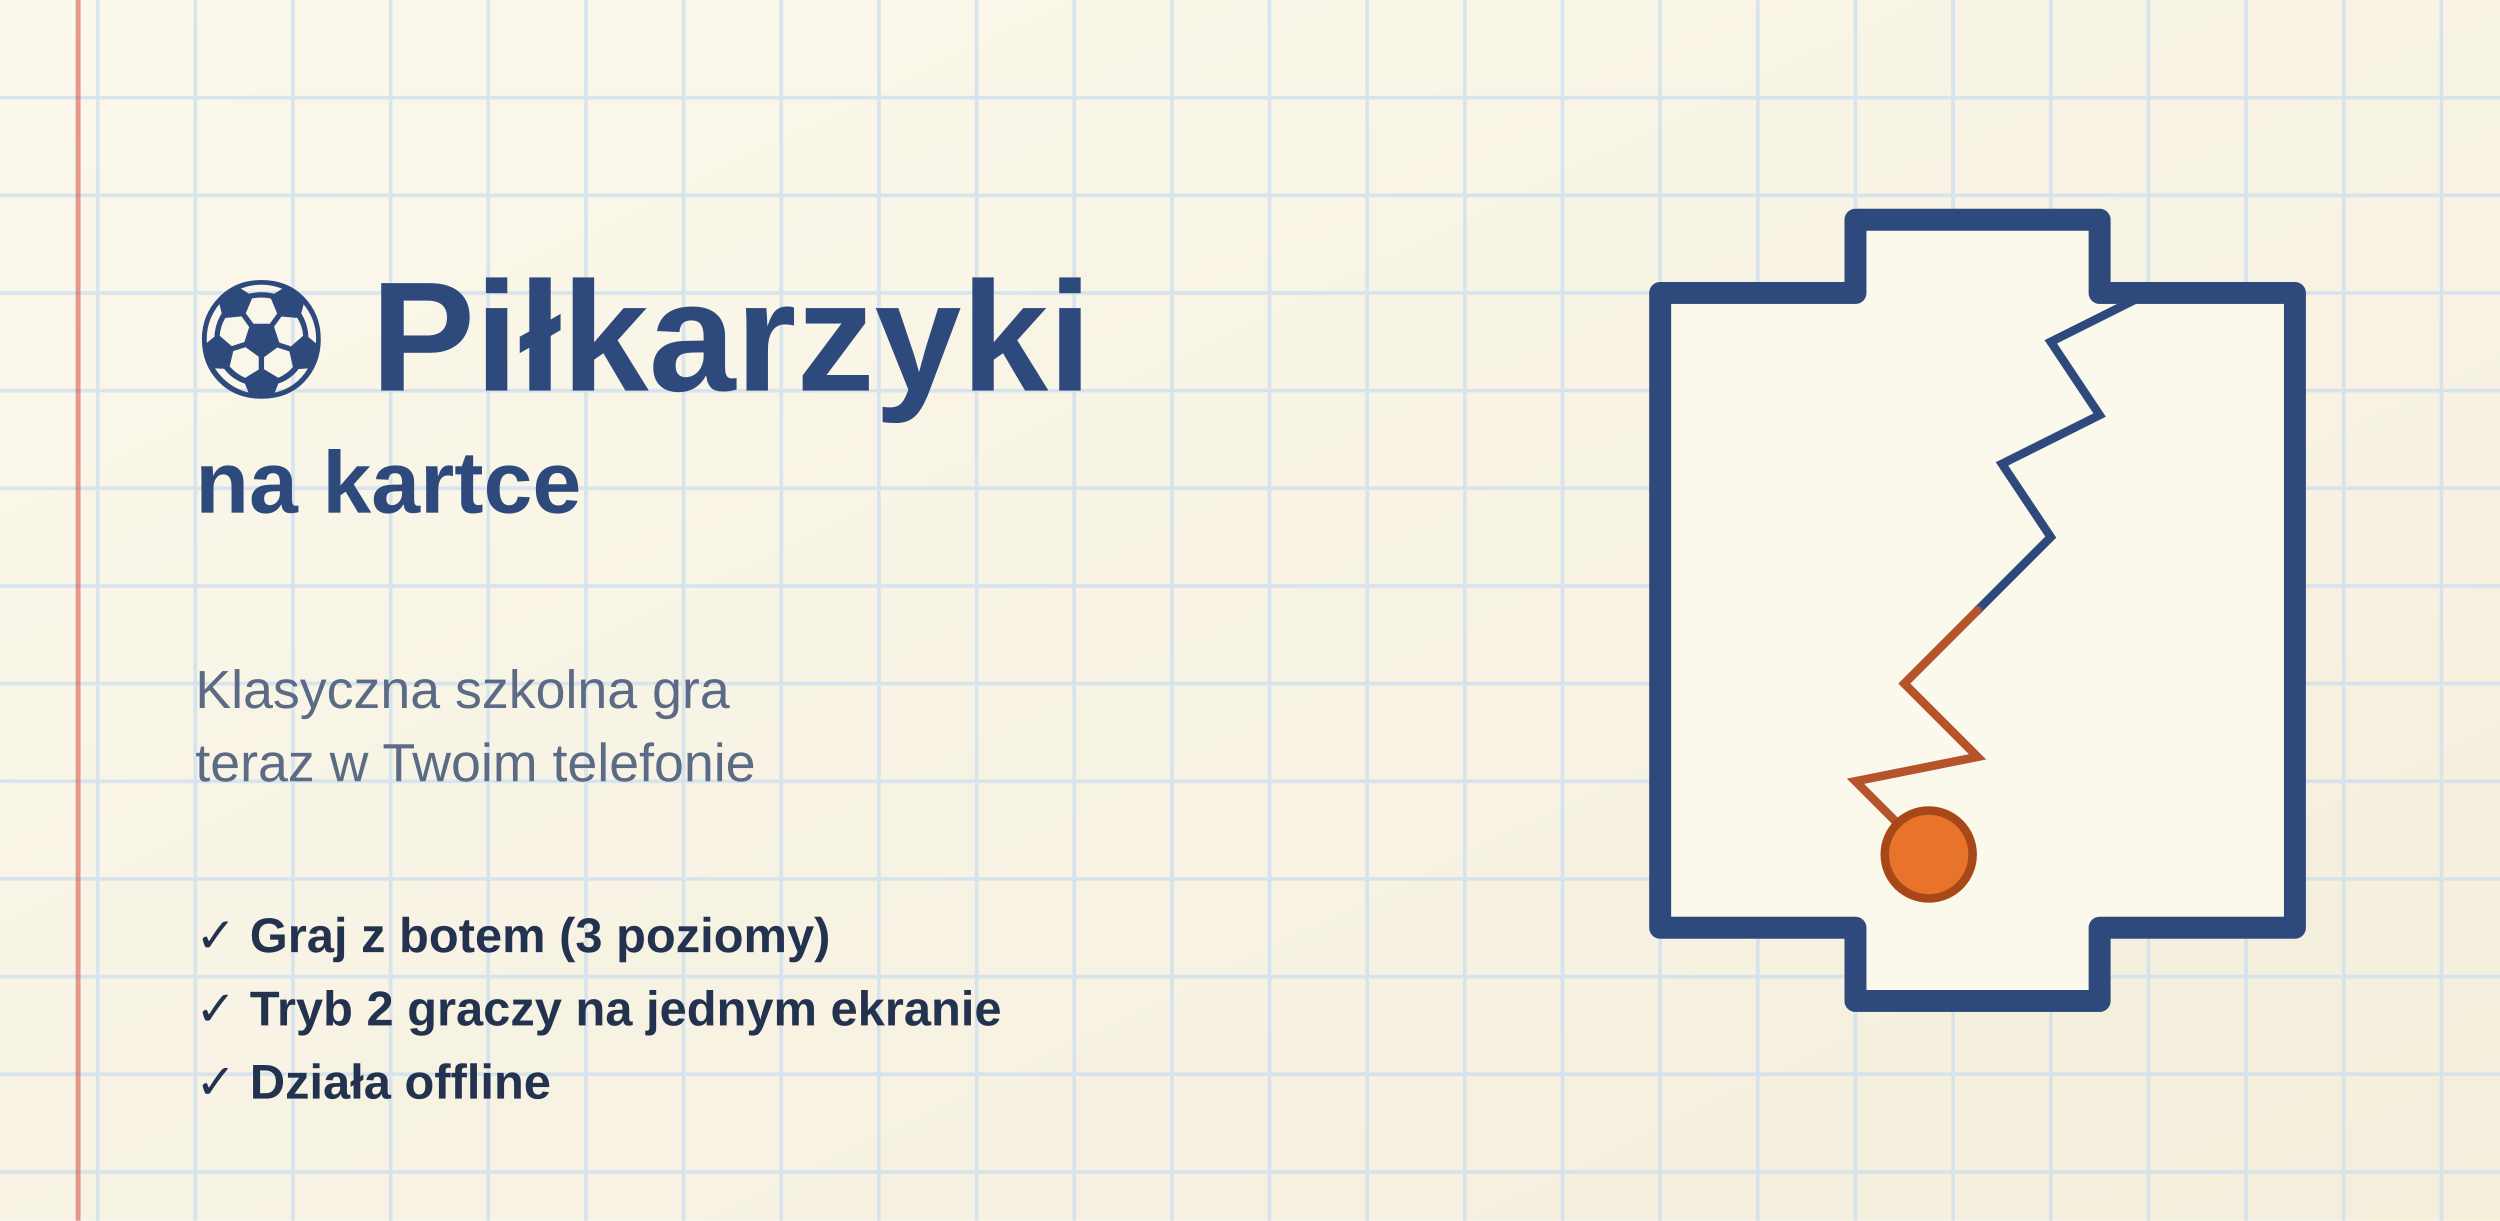
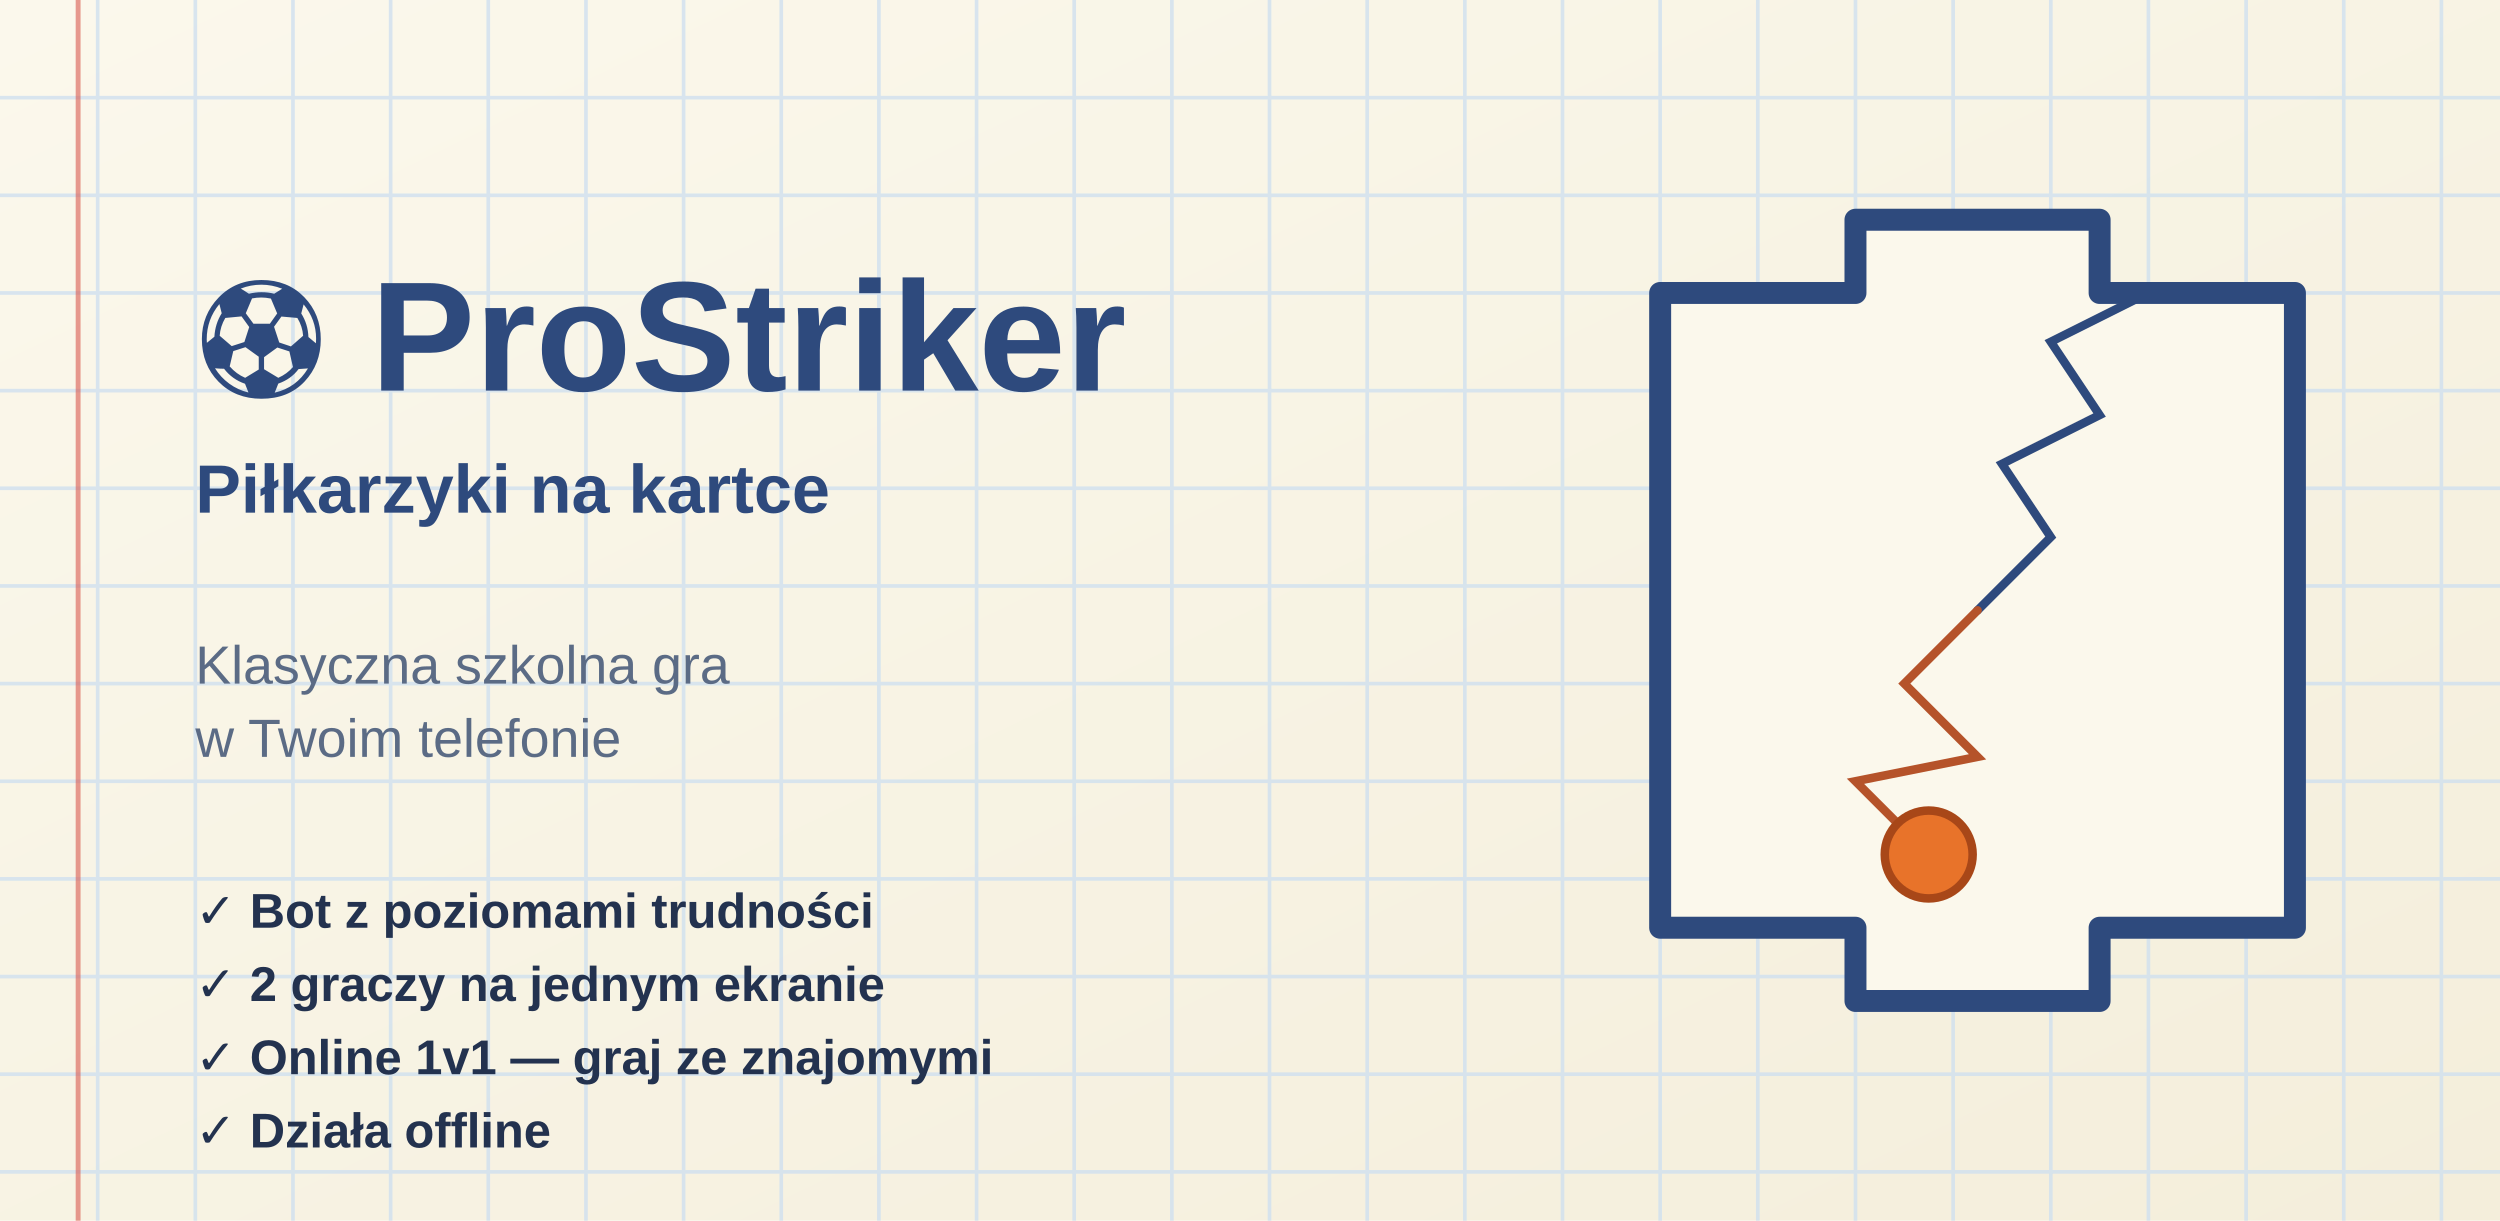
<svg xmlns="http://www.w3.org/2000/svg" viewBox="0 0 1024 500">
  <defs>
    <linearGradient id="bg" x1="0" y1="0" x2="1" y2="1">
      <stop offset="0" stop-color="#FBF8EC" />
      <stop offset="1" stop-color="#F4EEDB" />
    </linearGradient>
  </defs>
  <rect width="1024" height="500" fill="url(#bg)" />
  <g stroke="#cfe0ef" stroke-width="1.5" opacity="0.8">
    <line x1="0" y1="40" x2="1024" y2="40" />
    <line x1="0" y1="80" x2="1024" y2="80" />
    <line x1="0" y1="120" x2="1024" y2="120" />
    <line x1="0" y1="160" x2="1024" y2="160" />
    <line x1="0" y1="200" x2="1024" y2="200" />
    <line x1="0" y1="240" x2="1024" y2="240" />
    <line x1="0" y1="280" x2="1024" y2="280" />
    <line x1="0" y1="320" x2="1024" y2="320" />
    <line x1="0" y1="360" x2="1024" y2="360" />
    <line x1="0" y1="400" x2="1024" y2="400" />
    <line x1="0" y1="440" x2="1024" y2="440" />
    <line x1="0" y1="480" x2="1024" y2="480" />
    <line x1="40" y1="0" x2="40" y2="500" />
    <line x1="80" y1="0" x2="80" y2="500" />
    <line x1="120" y1="0" x2="120" y2="500" />
    <line x1="160" y1="0" x2="160" y2="500" />
    <line x1="200" y1="0" x2="200" y2="500" />
    <line x1="240" y1="0" x2="240" y2="500" />
    <line x1="280" y1="0" x2="280" y2="500" />
    <line x1="320" y1="0" x2="320" y2="500" />
    <line x1="360" y1="0" x2="360" y2="500" />
    <line x1="400" y1="0" x2="400" y2="500" />
    <line x1="440" y1="0" x2="440" y2="500" />
    <line x1="480" y1="0" x2="480" y2="500" />
    <line x1="520" y1="0" x2="520" y2="500" />
    <line x1="560" y1="0" x2="560" y2="500" />
    <line x1="600" y1="0" x2="600" y2="500" />
    <line x1="640" y1="0" x2="640" y2="500" />
    <line x1="680" y1="0" x2="680" y2="500" />
    <line x1="720" y1="0" x2="720" y2="500" />
    <line x1="760" y1="0" x2="760" y2="500" />
    <line x1="800" y1="0" x2="800" y2="500" />
    <line x1="840" y1="0" x2="840" y2="500" />
    <line x1="880" y1="0" x2="880" y2="500" />
    <line x1="920" y1="0" x2="920" y2="500" />
    <line x1="960" y1="0" x2="960" y2="500" />
    <line x1="1000" y1="0" x2="1000" y2="500" />
  </g>
  <line x1="32" y1="0" x2="32" y2="500" stroke="#d9594e" stroke-width="2" opacity="0.6" />
-   <text x="80" y="160" font-family="Segoe UI, Arial, sans-serif" font-size="64" font-weight="800" fill="#2e4a7d">⚽ Piłkarzyki</text>
-   <text x="80" y="210" font-family="Segoe UI, Arial, sans-serif" font-size="36" font-weight="700" fill="#2e4a7d">na kartce</text>
-   <text x="80" y="290" font-family="Segoe UI, Arial, sans-serif" font-size="22" font-weight="400" fill="#5b6b85">Klasyczna szkolna gra</text>
-   <text x="80" y="320" font-family="Segoe UI, Arial, sans-serif" font-size="22" font-weight="400" fill="#5b6b85">teraz w Twoim telefonie</text>
+   <text x="80" y="160" font-family="Segoe UI, Arial, sans-serif" font-size="64" font-weight="800" fill="#2e4a7d">⚽ ProStriker</text>
+   <text x="80" y="210" font-family="Segoe UI, Arial, sans-serif" font-size="28" font-weight="700" fill="#2e4a7d">Piłkarzyki na kartce</text>
+   <text x="80" y="280" font-family="Segoe UI, Arial, sans-serif" font-size="22" font-weight="400" fill="#5b6b85">Klasyczna szkolna gra</text>
+   <text x="80" y="310" font-family="Segoe UI, Arial, sans-serif" font-size="22" font-weight="400" fill="#5b6b85">w Twoim telefonie</text>
  <g font-family="Segoe UI, Arial, sans-serif" font-size="20" font-weight="600" fill="#23324f">
-     <text x="80" y="390">✓ Graj z botem (3 poziomy)</text>
-     <text x="80" y="420">✓ Tryb 2 graczy na jednym ekranie</text>
-     <text x="80" y="450">✓ Działa offline</text>
+     <text x="80" y="380">✓ Bot z poziomami trudności</text>
+     <text x="80" y="410">✓ 2 graczy na jednym ekranie</text>
+     <text x="80" y="440">✓ Online 1v1 — graj ze znajomymi</text>
+     <text x="80" y="470">✓ Działa offline</text>
  </g>
  <g transform="translate(620, 60)">
    <path d="M 60 60 L 140 60 L 140 30 L 240 30 L 240 60 L 320 60              L 320 320 L 240 320 L 240 350 L 140 350 L 140 320 L 60 320 Z" fill="#FBF8EC" stroke="#2e4a7d" stroke-width="9" stroke-linejoin="round" stroke-linecap="round" />
    <polyline points="190,190 220,160 200,130 240,110 220,80 260,60" fill="none" stroke="#2e4a7d" stroke-width="3.5" stroke-linecap="round" />
    <polyline points="190,190 160,220 190,250 140,260 170,290" fill="none" stroke="#b5532a" stroke-width="3.5" stroke-linecap="round" />
    <circle cx="170" cy="290" r="18" fill="#e8732a" stroke="#a84718" stroke-width="3.5" />
  </g>
</svg>
